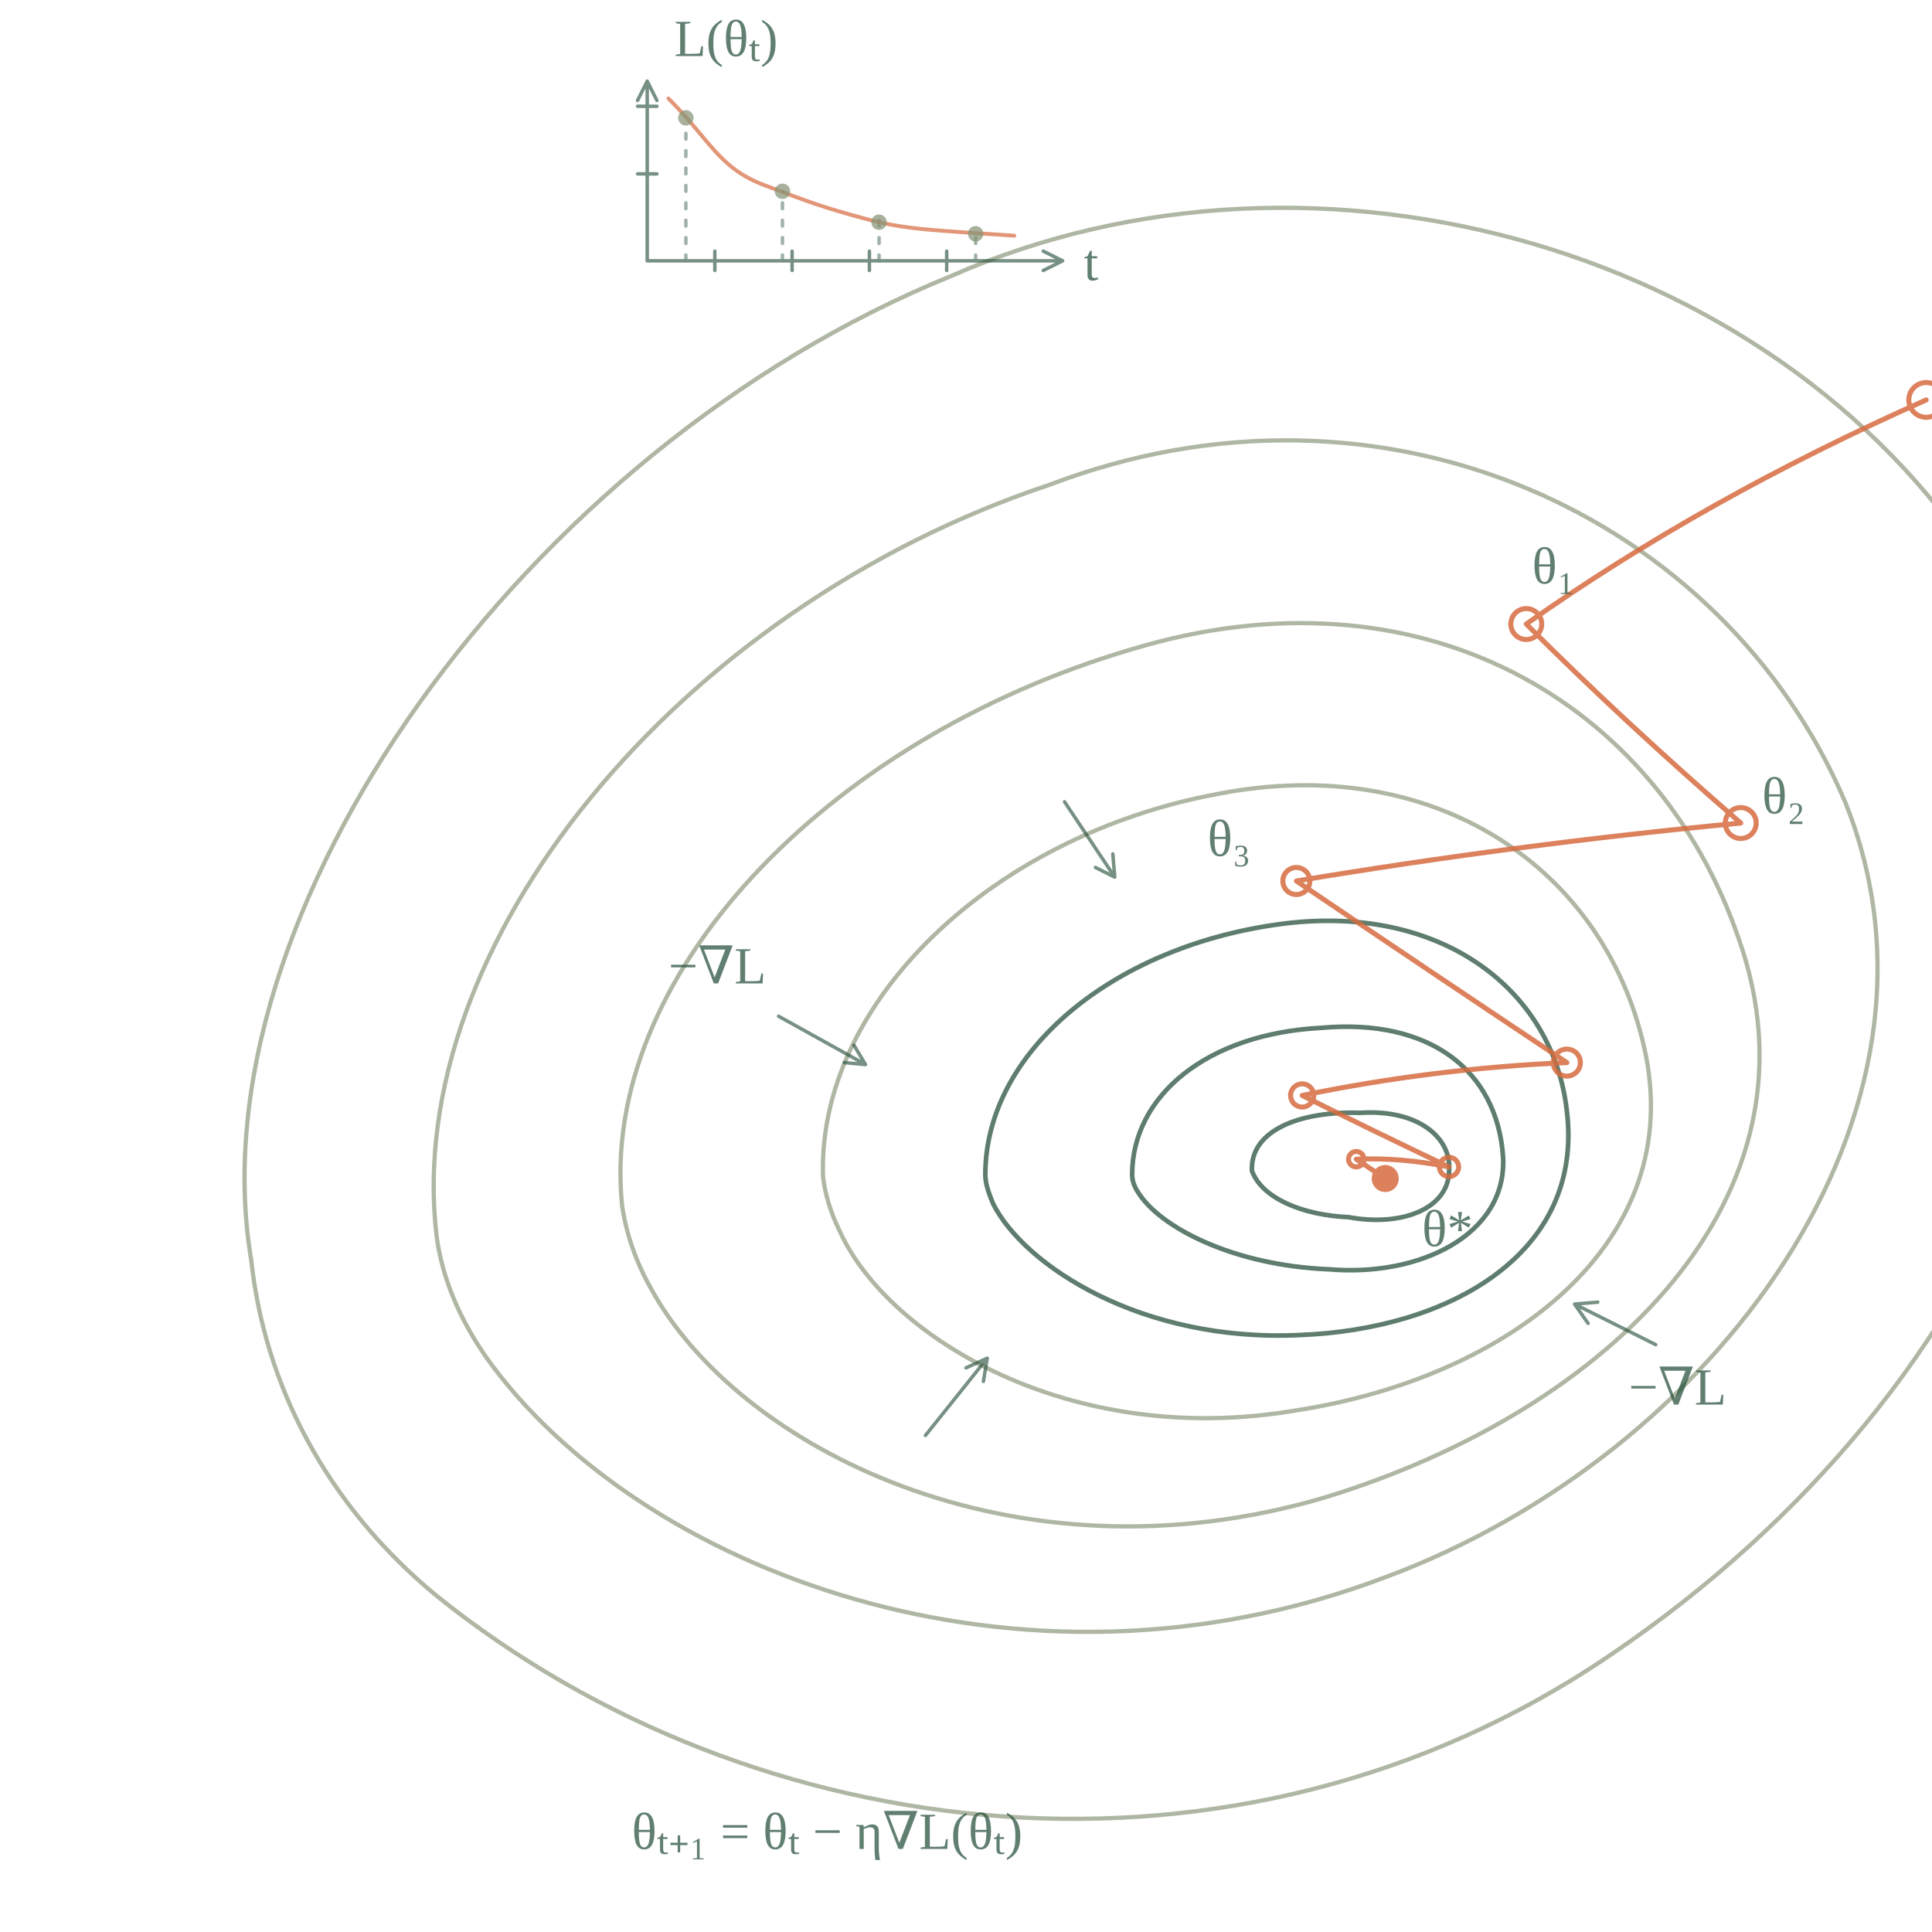
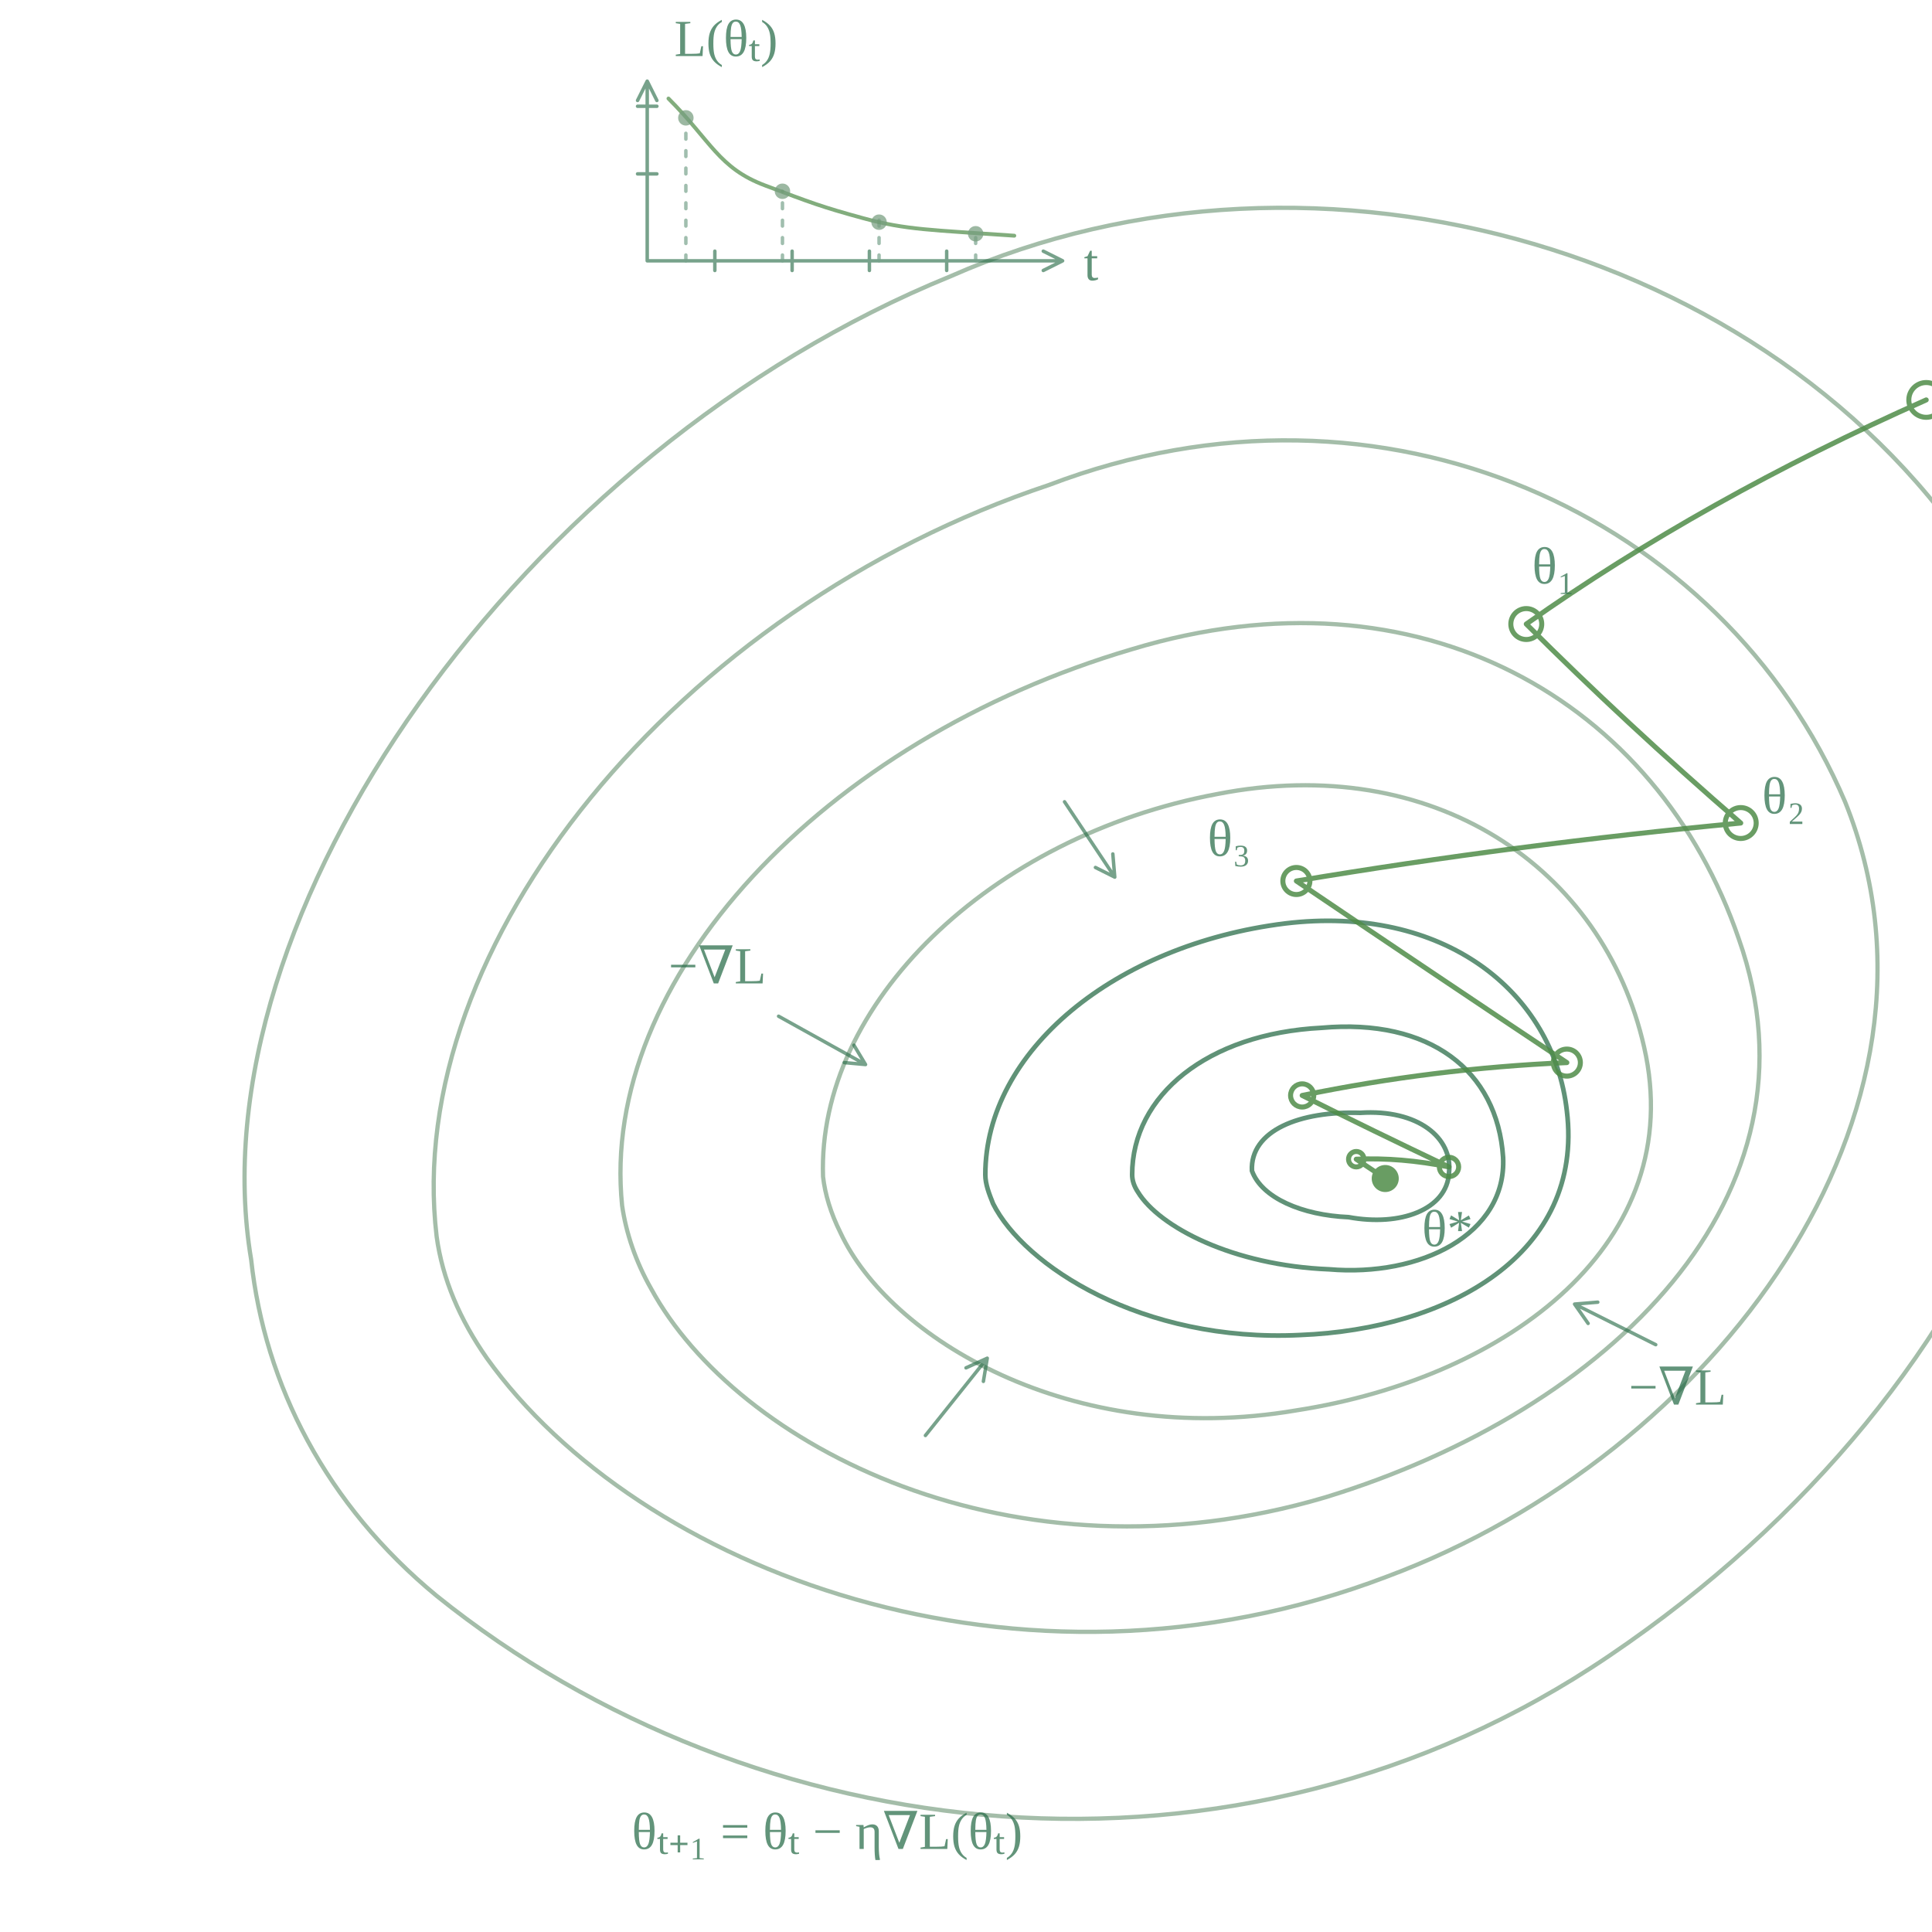
<svg xmlns="http://www.w3.org/2000/svg" viewBox="0 0 1000 1000" fill="none">
-   <g stroke="#879477" stroke-width="2.2" stroke-linecap="round" stroke-linejoin="round" opacity=".67">
+   <g stroke="#779d7f" stroke-width="2.2" stroke-linecap="round" stroke-linejoin="round" opacity=".67">
    <path d="M130 652C100 473 271 233 492 143C682 59 927 129 1031 303C1134 484 1040 717 833 857C640 988 390 958 226 826C169 779 137 717 130 652Z" />
    <path d="M226 640C208 489 351 315 543 251C716 185 892 267 955 415C1020 576 887 753 718 816C527 889 330 812 252 703C238 683 229 662 226 640Z" />
    <path d="M322 624C310 507 426 383 586 336C735 291 858 363 900 486C947 619 833 730 686 775C524 823 381 748 337 667C329 653 324 638 322 624Z" />
    <path d="M426 609C423 520 512 433 630 411C742 389 830 449 851 542C874 643 781 713 671 730C554 750 460 692 435 638C430 628 427 618 426 609Z" />
  </g>
-   <g stroke="#264f3b" stroke-width="2.4" stroke-linecap="round" stroke-linejoin="round" opacity=".74">
+   <g stroke="#286c48" stroke-width="2.4" stroke-linecap="round" stroke-linejoin="round" opacity=".74">
    <path d="M510 608C510 544 577 489 665 478C747 468 804 513 811 575C820 649 750 688 673 691C591 695 530 655 514 623C512 618 510 613 510 608Z" />
    <path d="M586 608C586 567 625 535 684 532C740 527 775 554 778 599C780 639 735 661 688 657C638 655 600 635 589 617C587 614 586 611 586 608Z" />
    <path d="M648 606C647 585 673 575 704 576C734 574 752 589 750 607C749 626 725 635 698 630C674 629 653 620 648 606Z" />
  </g>
-   <g stroke="#d66b3f" stroke-width="2.6" stroke-linecap="round" stroke-linejoin="round" opacity=".85">
+   <g stroke="#4f8c48" stroke-width="2.6" stroke-linecap="round" stroke-linejoin="round" opacity=".85">
    <path d="M997 207Q882 258 790 323Q841 374 901 426Q785 437 671 456Q739 502 811 550Q742 553 674 567Q710 585 750 604Q725 599 702 600L717 610" />
    <circle cx="997" cy="207" r="9" />
    <circle cx="790" cy="323" r="8" />
    <circle cx="901" cy="426" r="8" />
    <circle cx="671" cy="456" r="7" />
    <circle cx="811" cy="550" r="7" />
    <circle cx="674" cy="567" r="6" />
    <circle cx="750" cy="604" r="5" />
    <circle cx="702" cy="600" r="4" />
-     <circle cx="717" cy="610" r="7" fill="#d66b3f" stroke="none" />
+     <circle cx="717" cy="610" r="7" fill="#4f8c48" stroke="none" />
  </g>
-   <g stroke="#264f3b" stroke-width="1.8" stroke-linecap="round" stroke-linejoin="round" opacity=".63">
+   <g stroke="#286c48" stroke-width="1.8" stroke-linecap="round" stroke-linejoin="round" opacity=".63">
    <path d="M403 526 448 551m-11-1 11 1-6-10M551 415 577 454m-10-5 10 5-1-12" />
    <path d="M857 696 815 675m7 10-7-10 12-1M479 743 511 703m-11 5 11-5-2 12" />
    <path d="M335 42V135H550m-10-5 10 5-10 5M330 52l5-10 5 10" />
    <path d="M370 130v10m40-10v10m40-10v10m40-10v10M330 90h10M330 55h10" />
    <path d="M355 135V67M405 135V99M455 135V114M505 135V121" stroke-dasharray="3 6" opacity=".7" />
  </g>
-   <path d="M346 51C368 73 372 87 396 96S425 107 447 113S482 119 525 122" stroke="#d66b3f" stroke-width="2" stroke-linecap="round" opacity=".71" />
-   <g fill="#879477" opacity=".73">
+   <path d="M346 51C368 73 372 87 396 96S425 107 447 113S482 119 525 122" stroke="#4f8c48" stroke-width="2" stroke-linecap="round" opacity=".71" />
+   <g fill="#779d7f" opacity=".73">
    <circle cx="355" cy="61" r="4" />
    <circle cx="405" cy="99" r="4" />
    <circle cx="455" cy="115" r="4" />
    <circle cx="505" cy="121" r="4" />
  </g>
-   <g fill="#264f3b" font-family="Georgia, 'Times New Roman', serif" font-size="27" opacity=".73">
+   <g fill="#286c48" font-family="Georgia, 'Times New Roman', serif" font-size="27" opacity=".73">
    <text x="349" y="29">L(θₜ)</text>
    <text x="561" y="145">t</text>
    <text x="346" y="509">−∇L</text>
    <text x="843" y="727">−∇L</text>
    <text x="793" y="302">θ₁</text>
    <text x="912" y="421">θ₂</text>
    <text x="625" y="443">θ₃</text>
    <text x="736" y="645">θ*</text>
    <text x="327" y="957">θₜ₊₁ = θₜ − η∇L(θₜ)</text>
  </g>
</svg>
